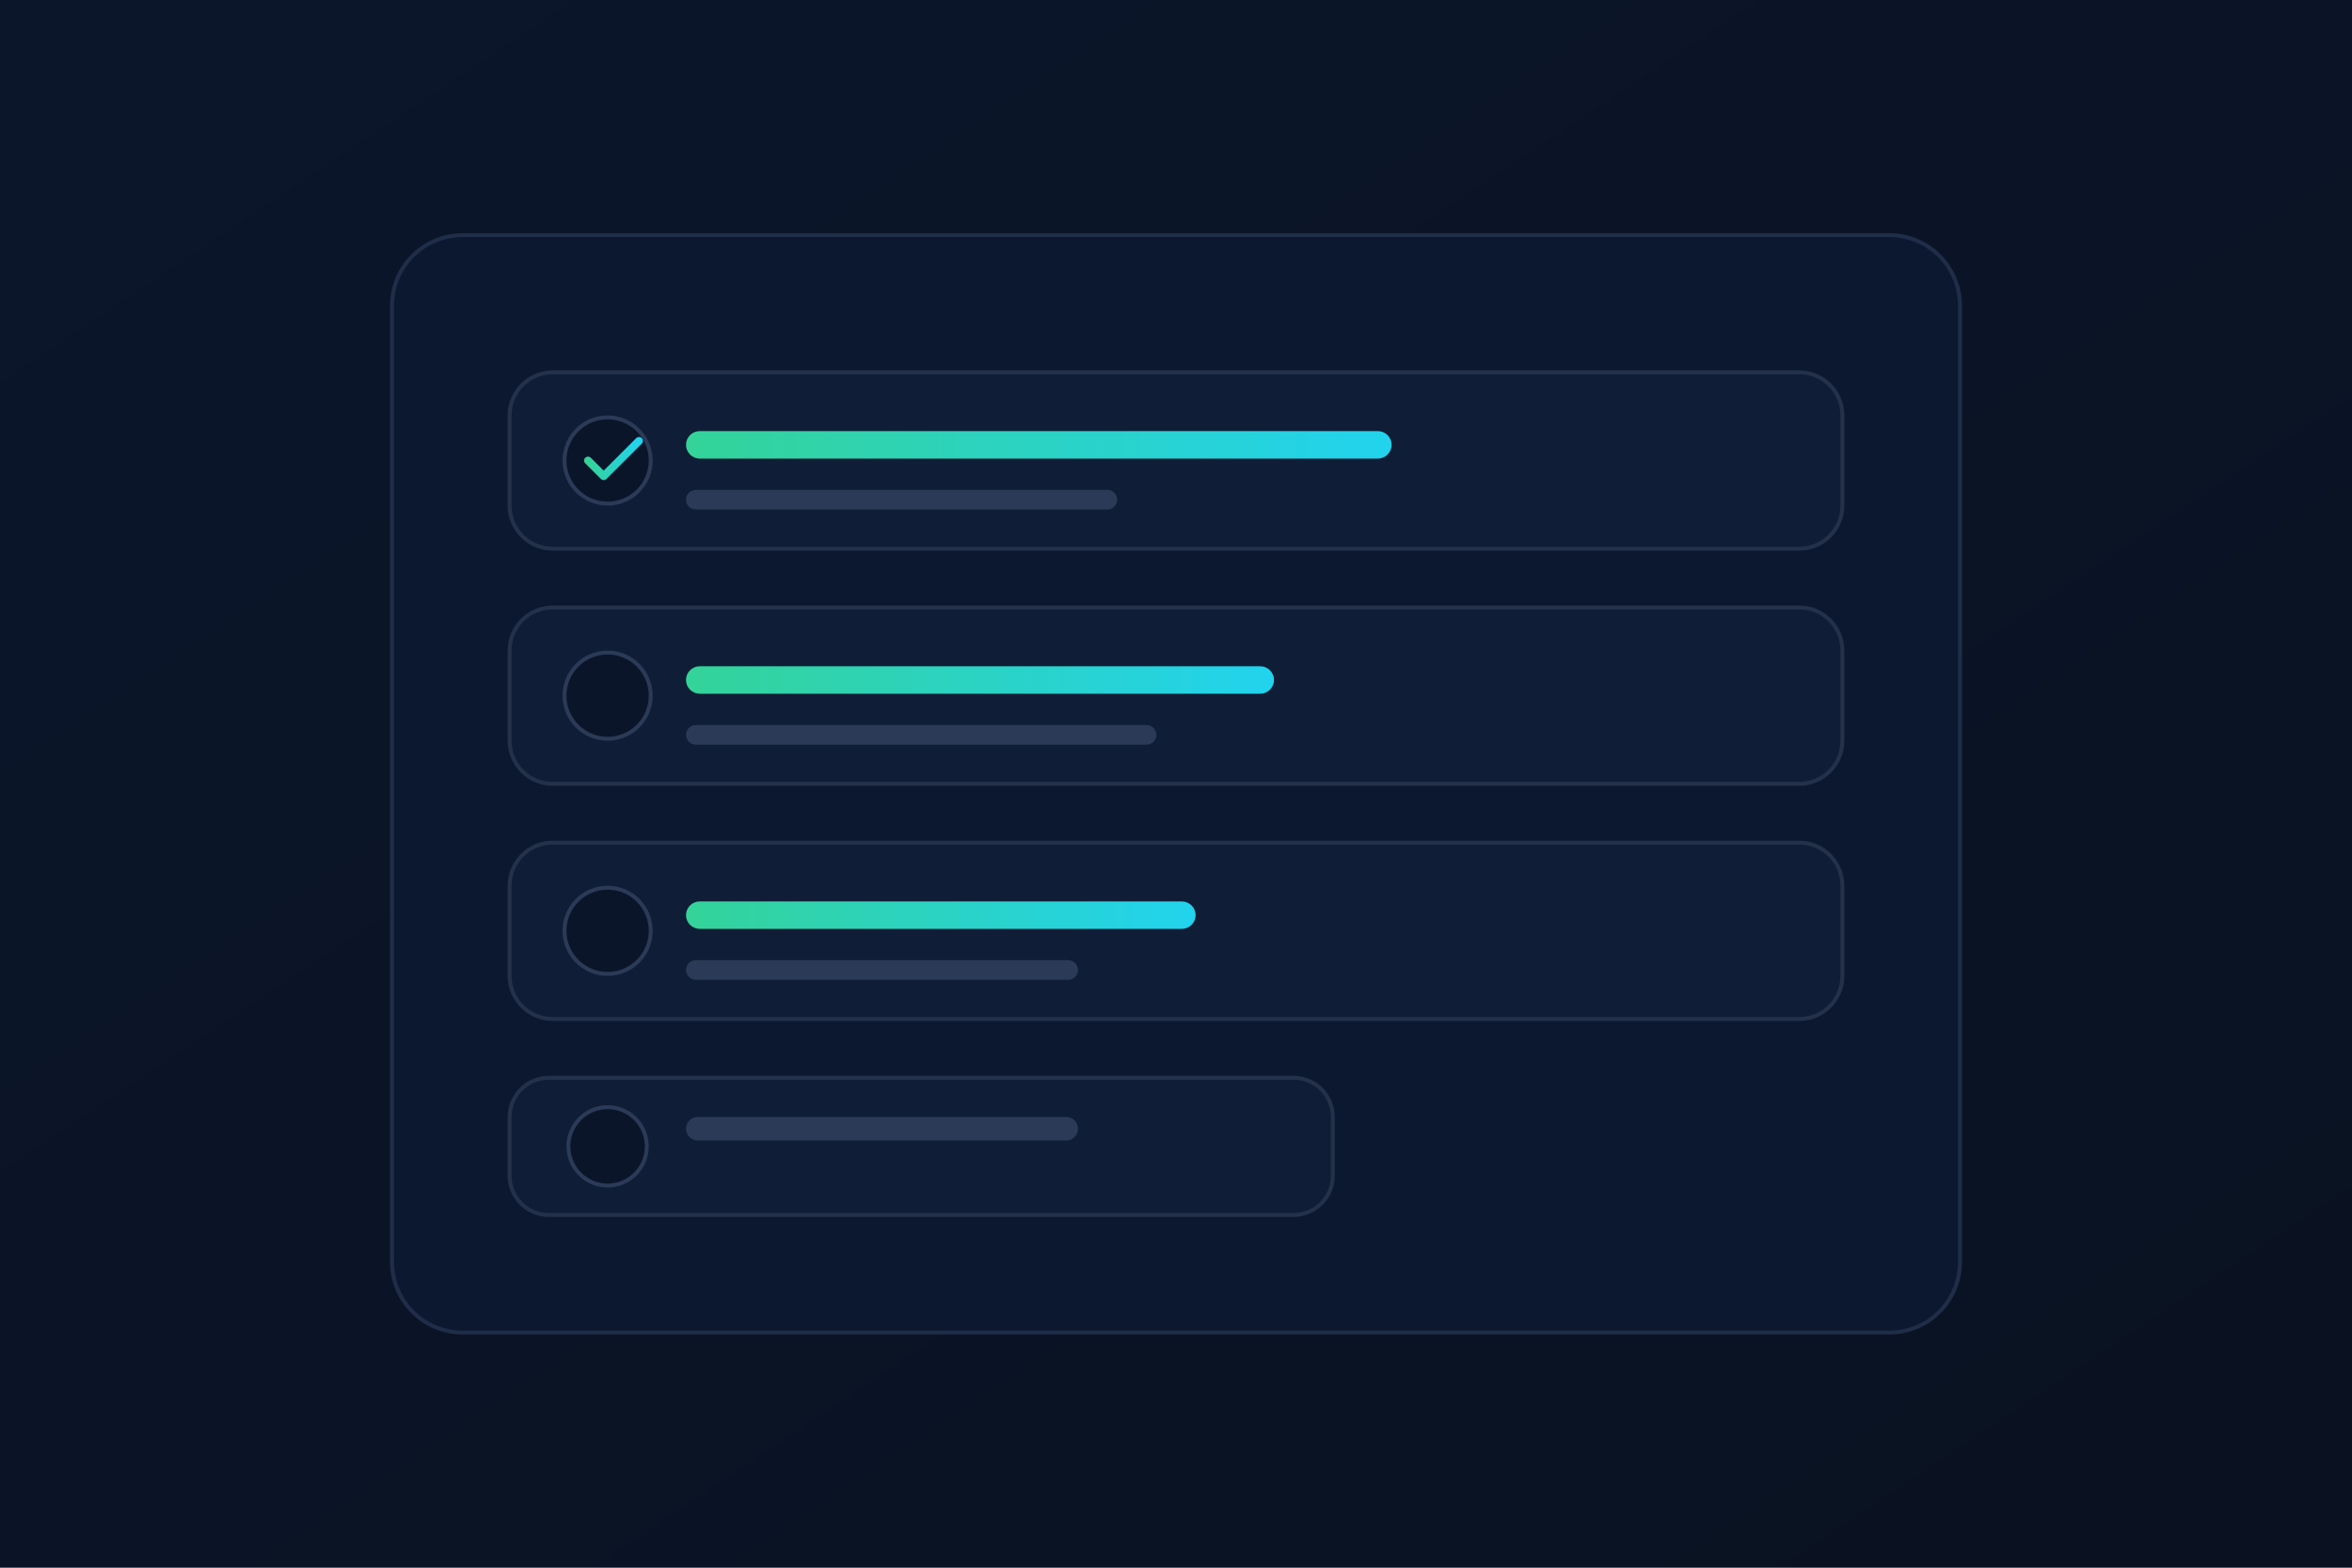
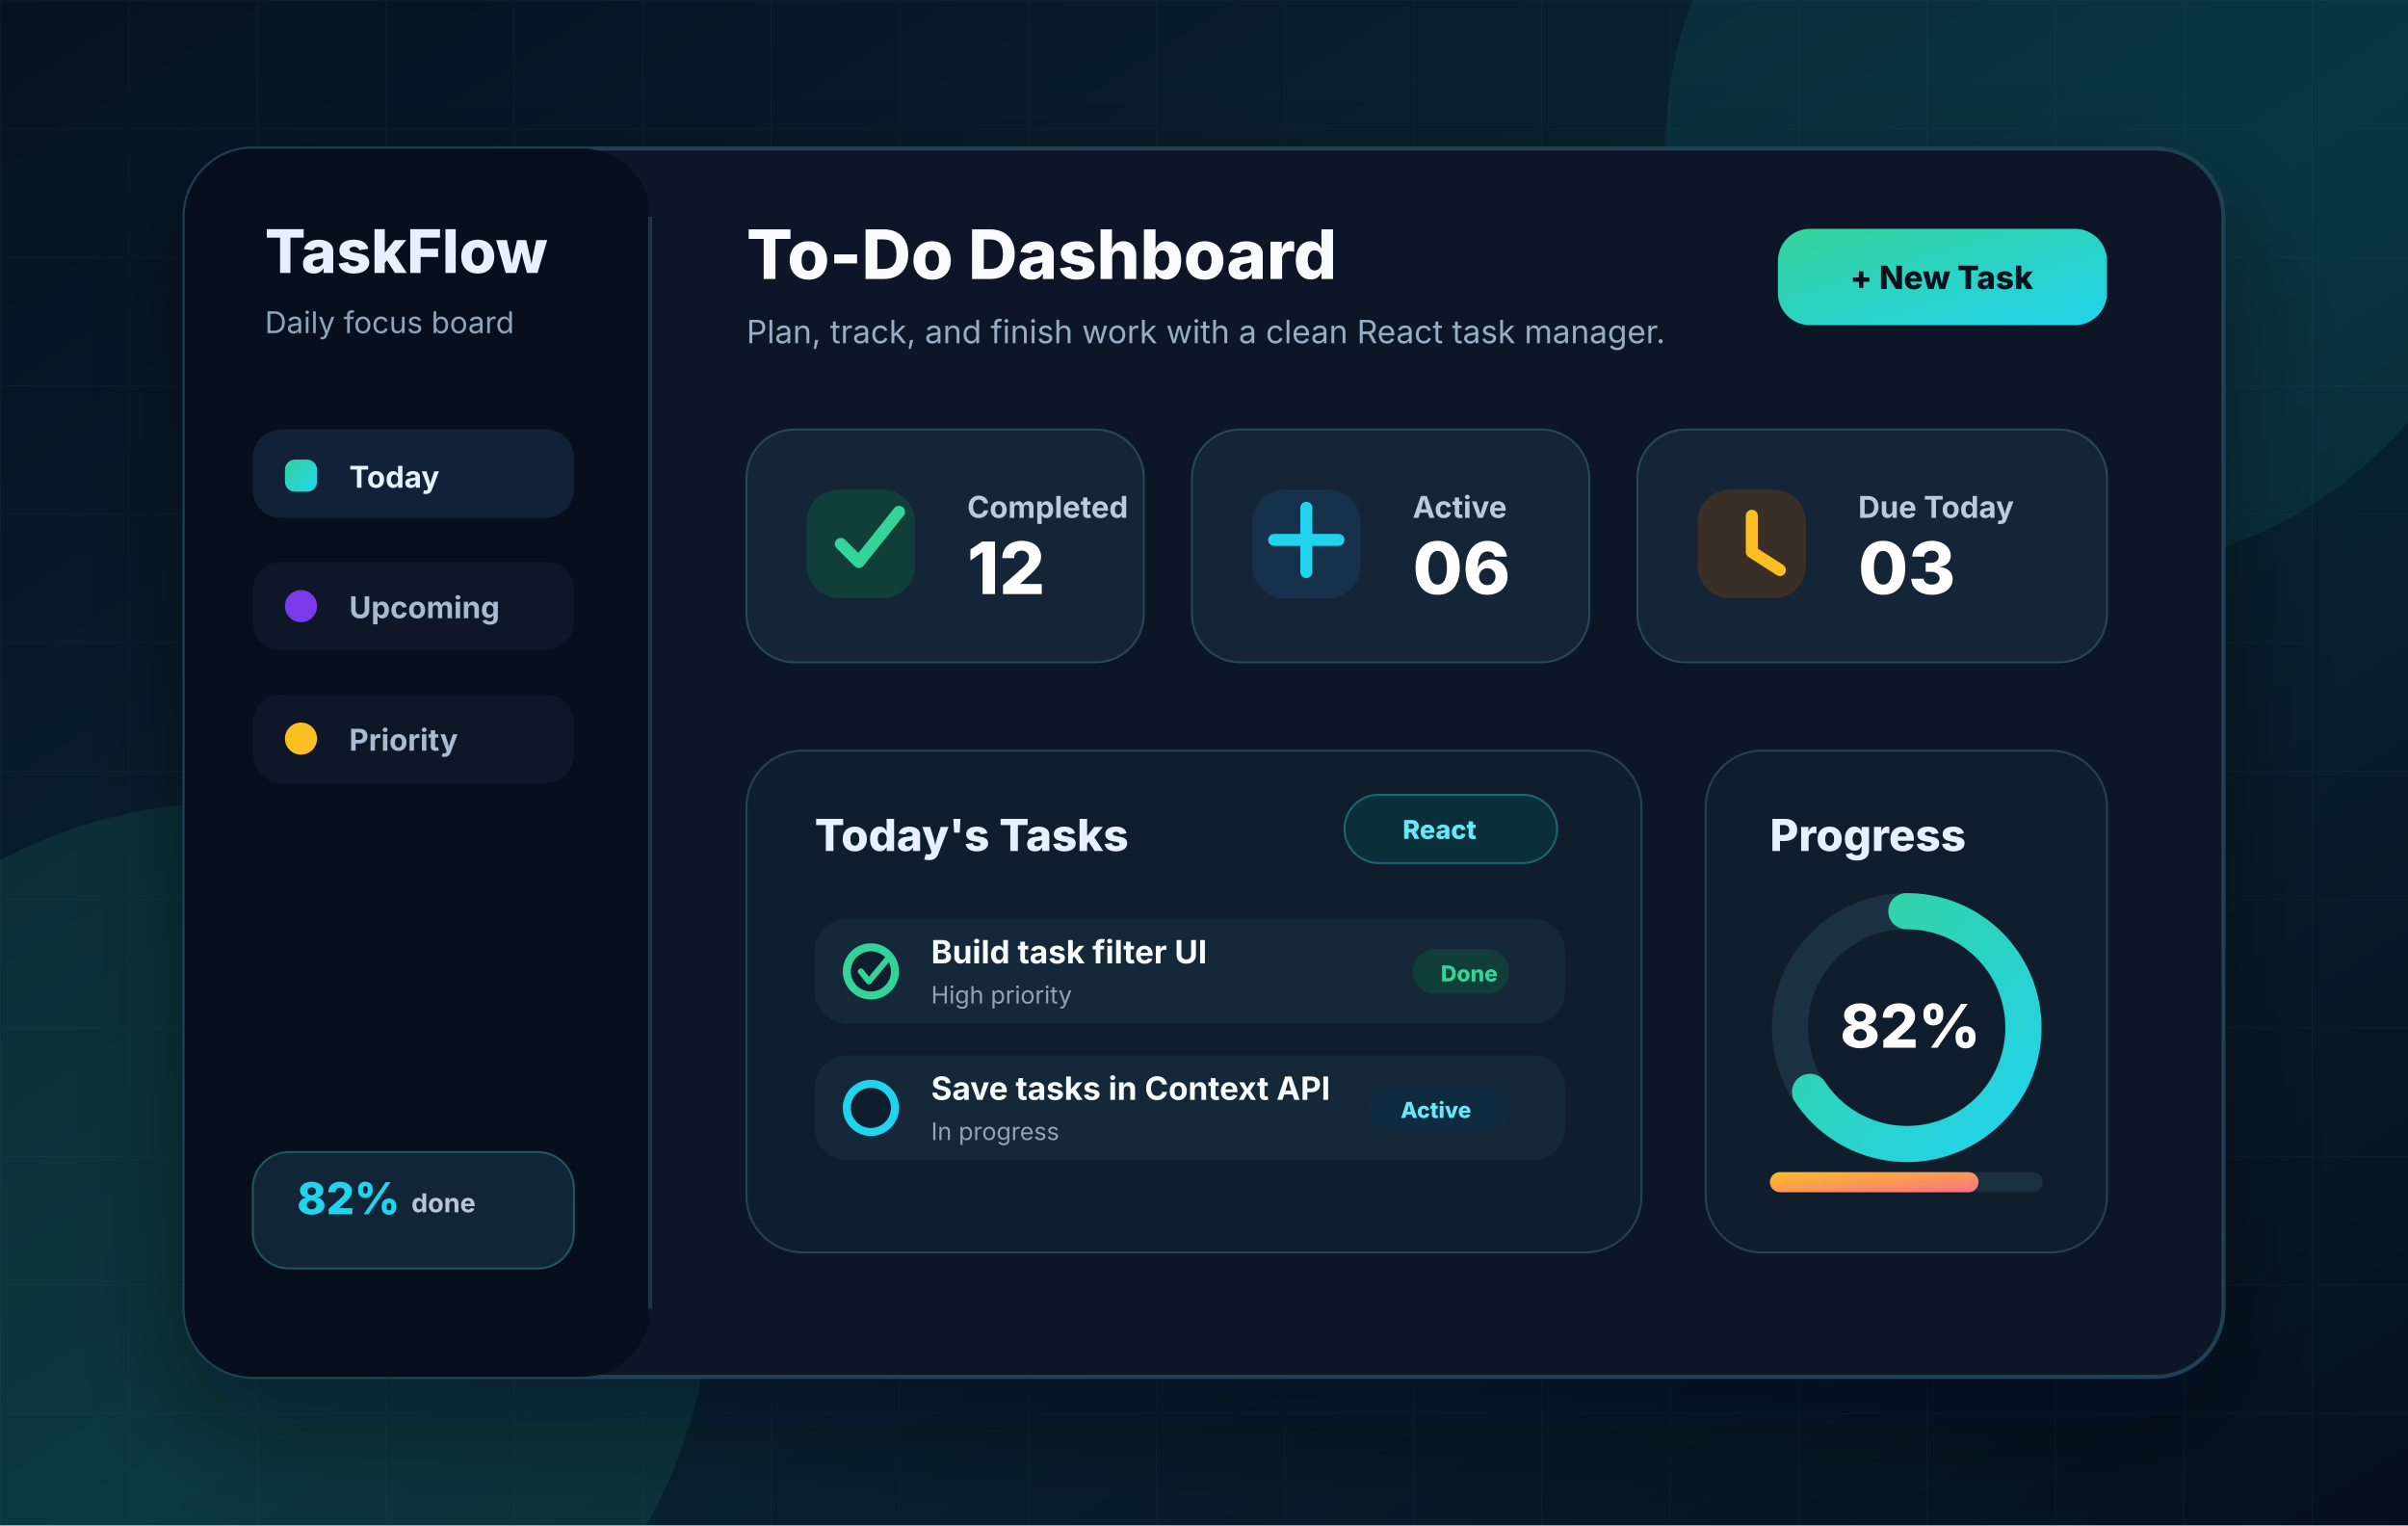
- <svg xmlns="http://www.w3.org/2000/svg" width="1200" height="800" viewBox="0 0 1200 800">
+ <svg xmlns="http://www.w3.org/2000/svg" width="1200" height="760" viewBox="0 0 1200 760" role="img" aria-labelledby="title desc">
  <defs>
-     <linearGradient id="bg" x1="0" y1="0" x2="1" y2="1">
-       <stop offset="0%" stop-color="#0b162b" />
-       <stop offset="100%" stop-color="#0a1221" />
+     <linearGradient id="page" x1="0" y1="0" x2="1" y2="1">
+       <stop offset="0" stop-color="#07111f" />
+       <stop offset="0.52" stop-color="#082734" />
+       <stop offset="1" stop-color="#06101c" />
    </linearGradient>
-     <linearGradient id="accent" x1="0" y1="0" x2="1" y2="0">
-       <stop offset="0%" stop-color="#34d399" />
-       <stop offset="100%" stop-color="#22d3ee" />
+     <linearGradient id="accent" x1="0" y1="0" x2="1" y2="1">
+       <stop offset="0" stop-color="#34d399" />
+       <stop offset="1" stop-color="#22d3ee" />
    </linearGradient>
+     <linearGradient id="warm" x1="0" y1="0" x2="1" y2="1">
+       <stop offset="0" stop-color="#fbbf24" />
+       <stop offset="1" stop-color="#fb7185" />
+     </linearGradient>
+     <filter id="shadow" x="-20%" y="-20%" width="140%" height="140%">
+       <feDropShadow dx="0" dy="24" stdDeviation="28" flood-color="#020617" flood-opacity="0.42" />
+     </filter>
+     <pattern id="grid" width="64" height="64" patternUnits="userSpaceOnUse">
+       <path d="M64 0H0V64" fill="none" stroke="#1d4f5b" stroke-opacity="0.18" />
+     </pattern>
  </defs>
-   <rect width="1200" height="800" fill="url(#bg)" />
-   <rect x="200" y="120" width="800" height="560" rx="36" fill="#0c182f" stroke="#1f2d48" stroke-width="2" />
-   <rect x="260" y="190" width="680" height="90" rx="22" fill="#101d36" stroke="#24314a" stroke-width="2" />
-   <rect x="260" y="310" width="680" height="90" rx="22" fill="#101d36" stroke="#24314a" stroke-width="2" />
-   <rect x="260" y="430" width="680" height="90" rx="22" fill="#101d36" stroke="#24314a" stroke-width="2" />
-   <rect x="260" y="550" width="420" height="70" rx="20" fill="#101d36" stroke="#24314a" stroke-width="2" />
-   <circle cx="310" cy="235" r="22" fill="#0b152a" stroke="#2b3a57" stroke-width="2" />
-   <circle cx="310" cy="355" r="22" fill="#0b152a" stroke="#2b3a57" stroke-width="2" />
-   <circle cx="310" cy="475" r="22" fill="#0b152a" stroke="#2b3a57" stroke-width="2" />
-   <circle cx="310" cy="585" r="20" fill="#0b152a" stroke="#2b3a57" stroke-width="2" />
-   <path d="M300 235l8 8 18-18" fill="none" stroke="url(#accent)" stroke-width="4" stroke-linecap="round" stroke-linejoin="round" />
-   <rect x="350" y="220" width="360" height="14" rx="7" fill="url(#accent)" />
-   <rect x="350" y="250" width="220" height="10" rx="5" fill="#2b3a57" />
-   <rect x="350" y="340" width="300" height="14" rx="7" fill="url(#accent)" />
-   <rect x="350" y="370" width="240" height="10" rx="5" fill="#2b3a57" />
-   <rect x="350" y="460" width="260" height="14" rx="7" fill="url(#accent)" />
-   <rect x="350" y="490" width="200" height="10" rx="5" fill="#2b3a57" />
-   <rect x="350" y="570" width="200" height="12" rx="6" fill="#2b3a57" />
+   <rect width="1200" height="760" fill="url(#page)" />
+   <rect width="1200" height="760" fill="url(#grid)" opacity="0.75" />
+   <circle cx="1040" cy="74" r="210" fill="#22d3ee" opacity="0.08" />
+   <circle cx="114" cy="640" r="240" fill="#34d399" opacity="0.1" />
+   <g filter="url(#shadow)">
+     <rect x="92" y="74" width="1016" height="612" rx="34" fill="#0b1727" stroke="#244055" stroke-width="2" />
+   </g>
+   <rect x="92" y="74" width="232" height="612" rx="34" fill="#080f1c" />
+   <path d="M324 108v544" stroke="#1f3547" stroke-width="2" />
+   <g font-family="Inter, Segoe UI, Arial, sans-serif">
+     <text x="132" y="136" fill="#e6f0ff" font-size="30" font-weight="800">TaskFlow</text>
+     <text x="132" y="166" fill="#8ea4bd" font-size="15">Daily focus board</text>
+     <rect x="126" y="214" width="160" height="44" rx="14" fill="#112238" />
+     <rect x="142" y="229" width="16" height="16" rx="5" fill="url(#accent)" />
+     <text x="174" y="243" fill="#e6f0ff" font-size="15" font-weight="700">Today</text>
+     <rect x="126" y="280" width="160" height="44" rx="14" fill="#0d1728" />
+     <circle cx="150" cy="302" r="8" fill="#7c3aed" />
+     <text x="174" y="308" fill="#a9bbd2" font-size="15" font-weight="700">Upcoming</text>
+     <rect x="126" y="346" width="160" height="44" rx="14" fill="#0d1728" />
+     <circle cx="150" cy="368" r="8" fill="#fbbf24" />
+     <text x="174" y="374" fill="#a9bbd2" font-size="15" font-weight="700">Priority</text>
+     <rect x="126" y="574" width="160" height="58" rx="18" fill="#102638" stroke="#1e5661" />
+     <text x="148" y="605" fill="#22d3ee" font-size="22" font-weight="800">82%</text>
+     <text x="205" y="604" fill="#b8c6d8" font-size="13" font-weight="700">done</text>
+   </g>
+   <g font-family="Inter, Segoe UI, Arial, sans-serif">
+     <text x="372" y="139" fill="#f8fbff" font-size="34" font-weight="800">To-Do Dashboard</text>
+     <text x="372" y="171" fill="#97acc5" font-size="16">Plan, track, and finish work with a clean React task manager.</text>
+     <rect x="886" y="114" width="164" height="48" rx="16" fill="url(#accent)" />
+     <text x="922" y="144" fill="#06111c" font-size="16" font-weight="800">+ New Task</text>
+     <rect x="372" y="214" width="198" height="116" rx="24" fill="#132536" stroke="#29475b" />
+     <rect x="402" y="244" width="54" height="54" rx="16" fill="#123e3a" />
+     <path d="M419 271l9 9 20-25" fill="none" stroke="#34d399" stroke-width="6" stroke-linecap="round" stroke-linejoin="round" />
+     <text x="482" y="258" fill="#bdcada" font-size="15" font-weight="700">Completed</text>
+     <text x="482" y="296" fill="#ffffff" font-size="36" font-weight="800">12</text>
+     <rect x="594" y="214" width="198" height="116" rx="24" fill="#132536" stroke="#29475b" />
+     <rect x="624" y="244" width="54" height="54" rx="16" fill="#18314a" />
+     <path d="M651 253v32M635 269h32" stroke="#22d3ee" stroke-width="6" stroke-linecap="round" />
+     <text x="704" y="258" fill="#bdcada" font-size="15" font-weight="700">Active</text>
+     <text x="704" y="296" fill="#ffffff" font-size="36" font-weight="800">06</text>
+     <rect x="816" y="214" width="234" height="116" rx="24" fill="#132536" stroke="#29475b" />
+     <rect x="846" y="244" width="54" height="54" rx="16" fill="#3a2f26" />
+     <path d="M873 257v18l14 9" fill="none" stroke="#fbbf24" stroke-width="6" stroke-linecap="round" stroke-linejoin="round" />
+     <text x="926" y="258" fill="#bdcada" font-size="15" font-weight="700">Due Today</text>
+     <text x="926" y="296" fill="#ffffff" font-size="36" font-weight="800">03</text>
+     <rect x="372" y="374" width="446" height="250" rx="28" fill="#101d2d" stroke="#254258" />
+     <text x="406" y="424" fill="#e6f0ff" font-size="22" font-weight="800">Today's Tasks</text>
+     <rect x="670" y="396" width="106" height="34" rx="17" fill="#0b2f3a" stroke="#1d6573" />
+     <text x="699" y="418" fill="#67e8f9" font-size="13" font-weight="800">React</text>
+     <g>
+       <rect x="406" y="458" width="374" height="52" rx="16" fill="#15283a" />
+       <circle cx="434" cy="484" r="12" fill="#0f1d2d" stroke="#34d399" stroke-width="4" />
+       <path d="M429 484l4 5 10-12" fill="none" stroke="#34d399" stroke-width="3" stroke-linecap="round" stroke-linejoin="round" />
+       <text x="464" y="480" fill="#f8fbff" font-size="16" font-weight="750">Build task filter UI</text>
+       <text x="464" y="500" fill="#8fa4ba" font-size="12">High priority</text>
+       <rect x="704" y="473" width="48" height="22" rx="11" fill="#123e3a" />
+       <text x="718" y="489" fill="#34d399" font-size="11" font-weight="800">Done</text>
+     </g>
+     <g>
+       <rect x="406" y="526" width="374" height="52" rx="16" fill="#15283a" />
+       <circle cx="434" cy="552" r="12" fill="#0f1d2d" stroke="#22d3ee" stroke-width="4" />
+       <text x="464" y="548" fill="#f8fbff" font-size="16" font-weight="750">Save tasks in Context API</text>
+       <text x="464" y="568" fill="#8fa4ba" font-size="12">In progress</text>
+       <rect x="682" y="541" width="70" height="22" rx="11" fill="#102b3f" />
+       <text x="698" y="557" fill="#67e8f9" font-size="11" font-weight="800">Active</text>
+     </g>
+     <rect x="850" y="374" width="200" height="250" rx="28" fill="#101d2d" stroke="#254258" />
+     <text x="882" y="424" fill="#e6f0ff" font-size="22" font-weight="800">Progress</text>
+     <circle cx="950" cy="512" r="58" fill="none" stroke="#1b3144" stroke-width="18" />
+     <path d="M950 454a58 58 0 1 1-48 90" fill="none" stroke="url(#accent)" stroke-width="18" stroke-linecap="round" />
+     <text x="917" y="522" fill="#ffffff" font-size="30" font-weight="800">82%</text>
+     <rect x="882" y="584" width="136" height="10" rx="5" fill="#1a3042" />
+     <rect x="882" y="584" width="104" height="10" rx="5" fill="url(#warm)" />
+   </g>
</svg>
